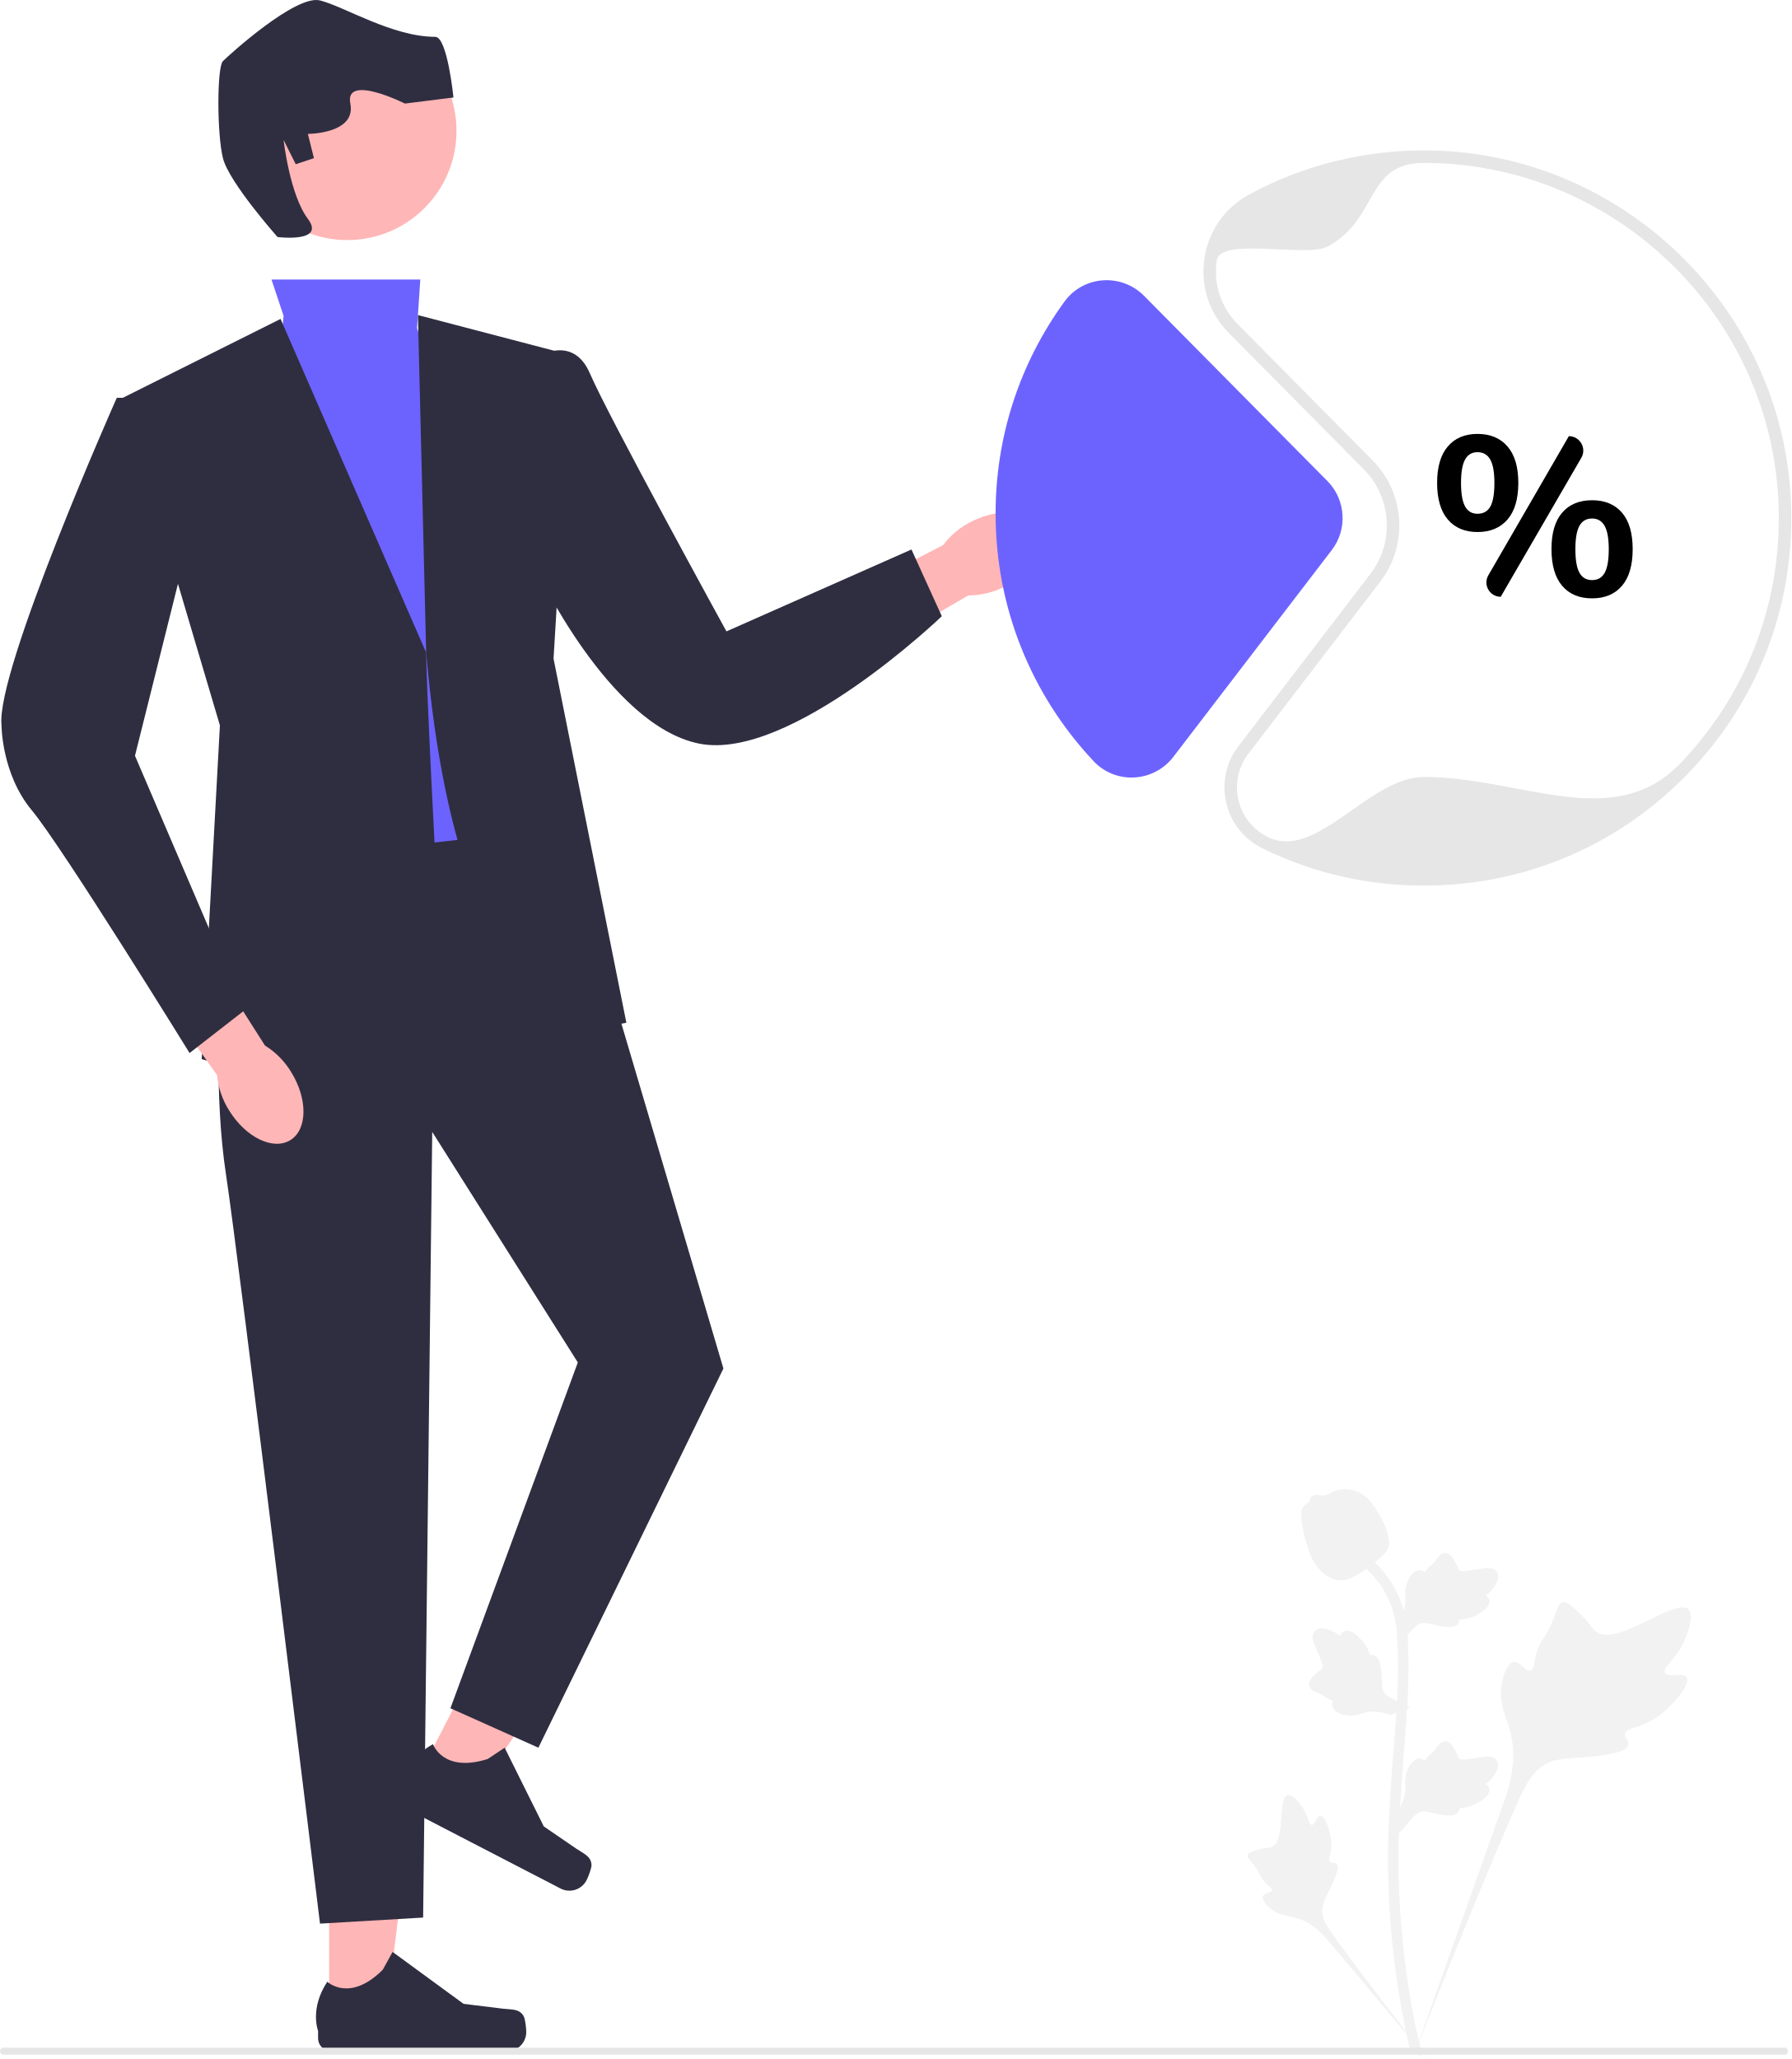
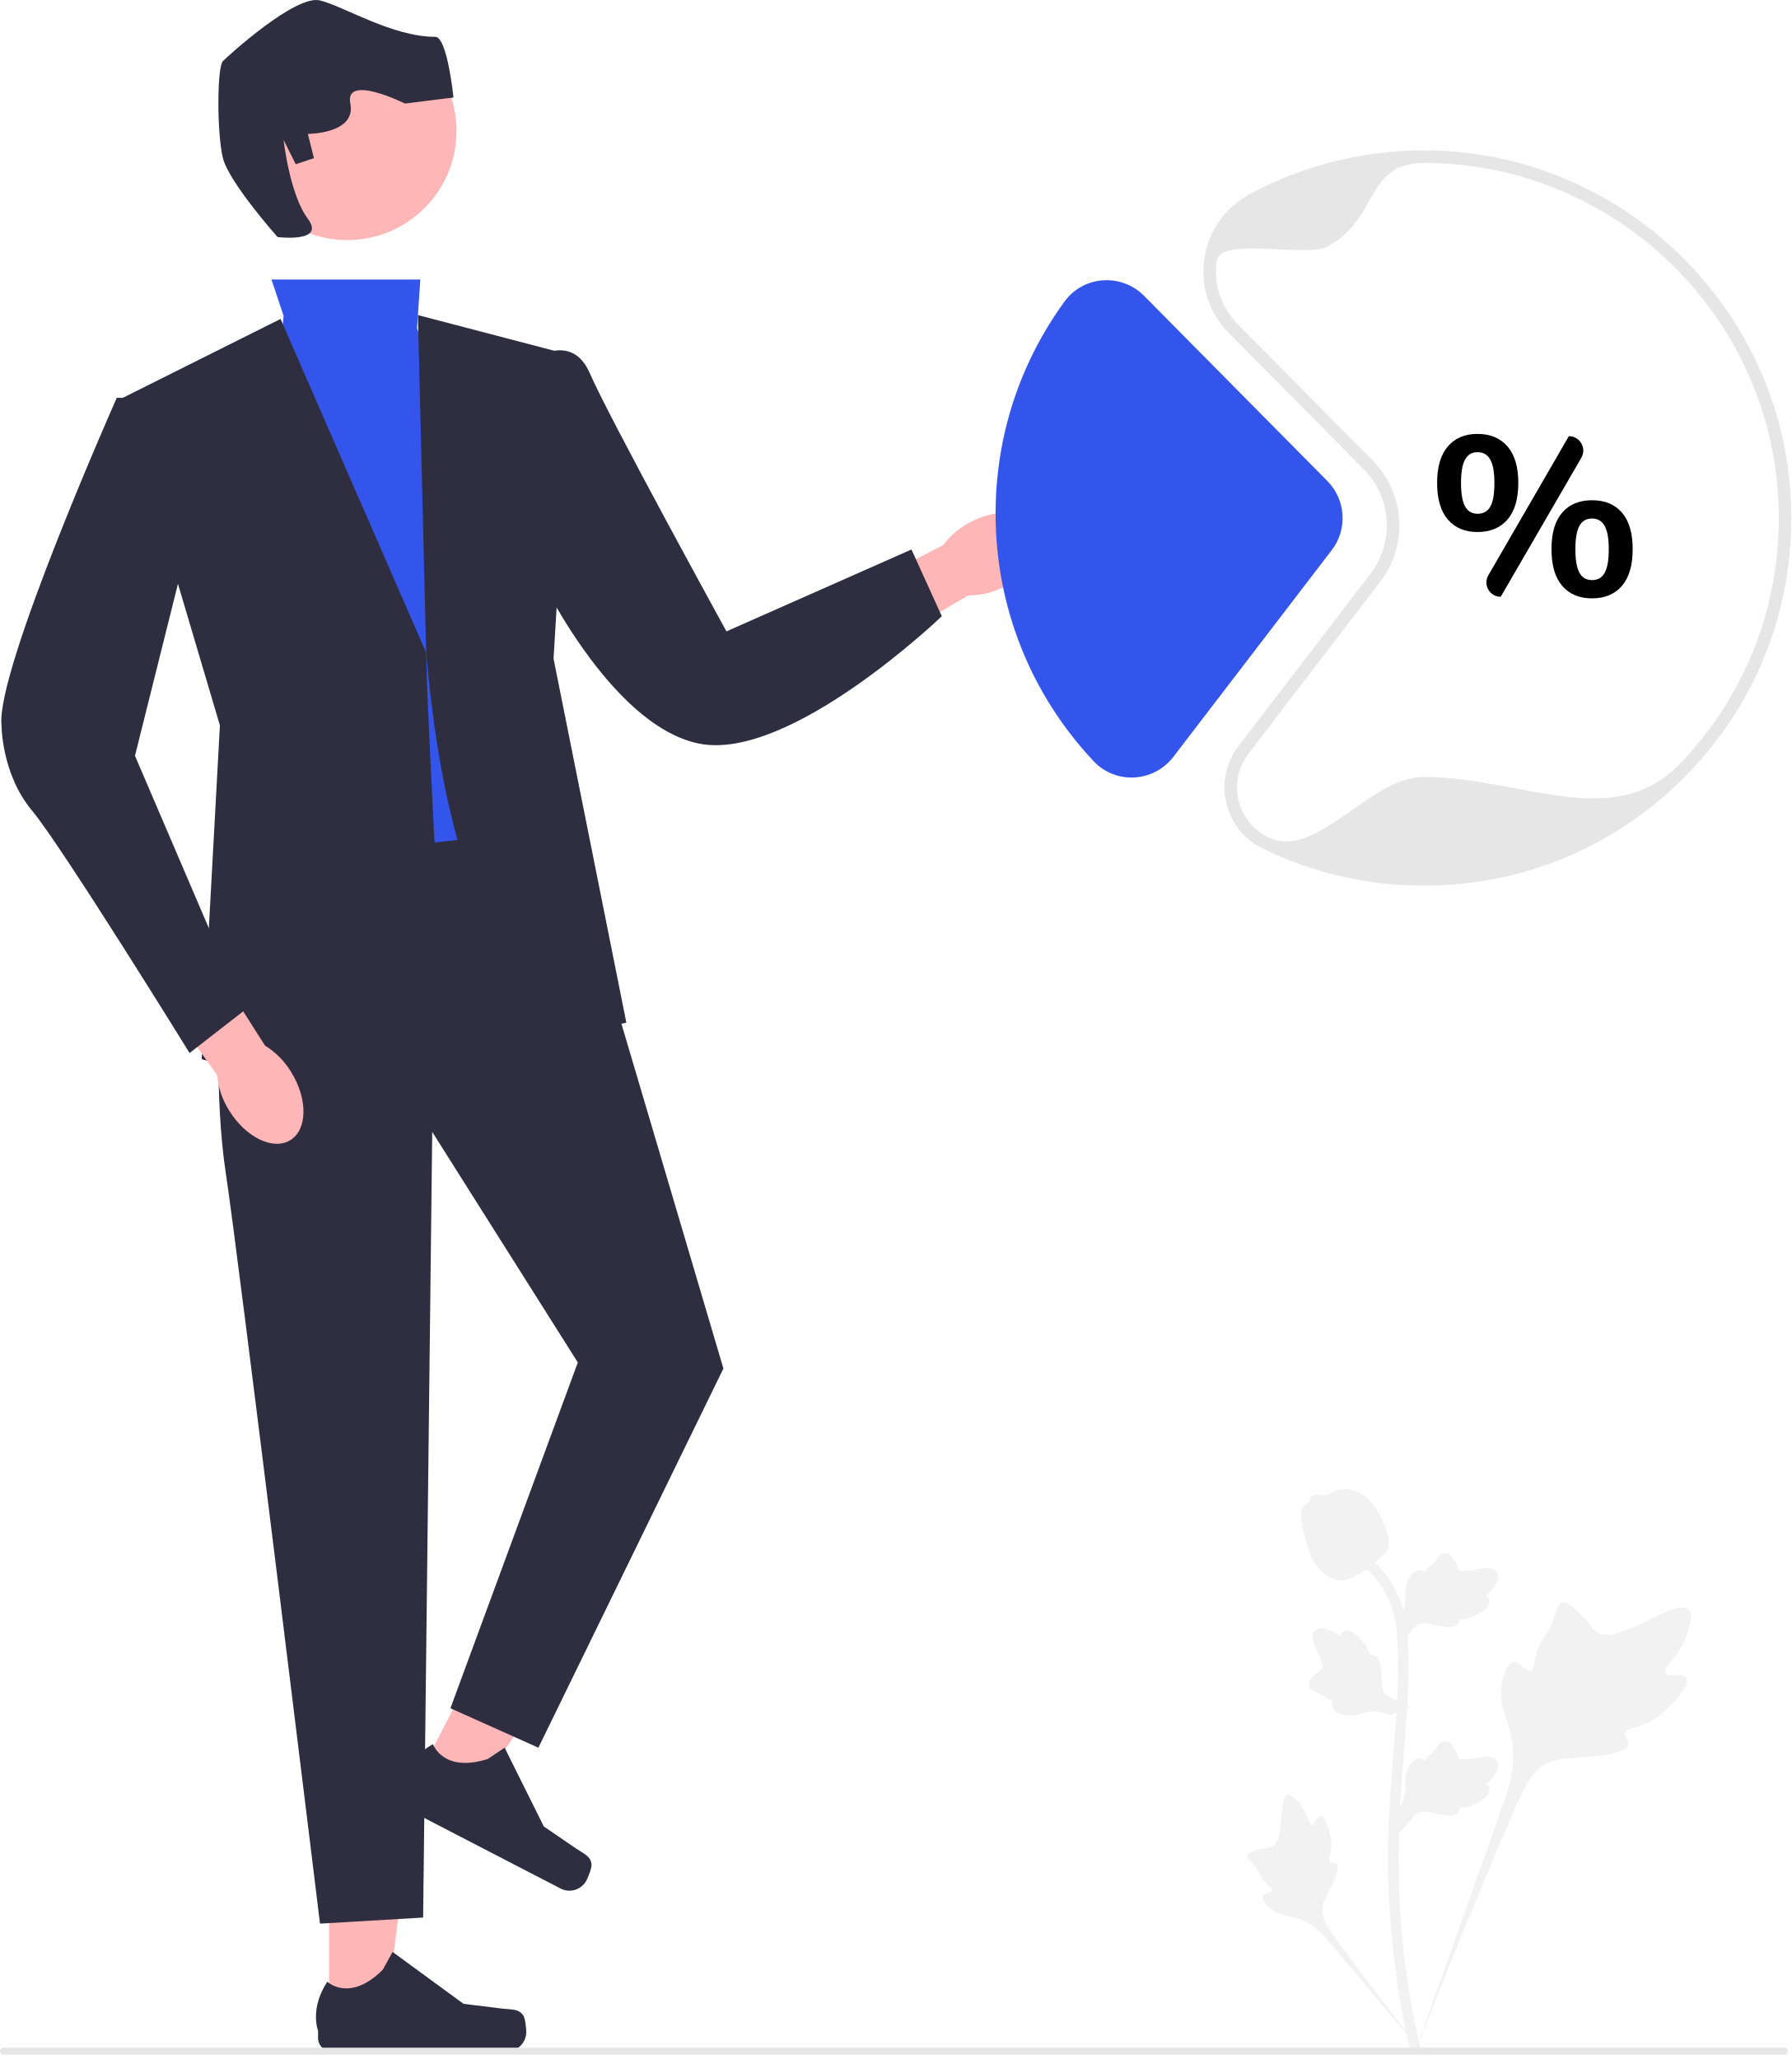
<svg xmlns="http://www.w3.org/2000/svg" width="428.848" height="492.888" viewBox="0 0 428.848 492.888" role="img" artist="Katerina Limpitsouni" source="https://undraw.co/">
  <g>
    <path d="M403.784,401.622c-.844-1.424-4.497,.101-5.168-1.191-.669-1.287,2.724-3.249,4.663-7.73,.35-.808,2.553-5.9,.922-7.472-3.092-2.978-17.24,9.313-22.191,5.29-1.087-.883-1.846-2.645-5.134-5.506-1.308-1.138-2.099-1.652-2.865-1.461-1.086,.271-1.172,1.725-2.337,4.584-1.747,4.287-2.78,4.028-3.798,7.449-.756,2.539-.583,4.016-1.472,4.303-1.258,.407-2.416-2.286-4.011-2.045-1.627,.246-2.611,3.382-2.922,5.73-.583,4.406,1.035,7.313,1.932,10.371,.975,3.322,1.553,8.375-.698,15.528l-22.277,62.766c4.918-12.879,19.158-48.185,25.142-61.305,1.727-3.787,3.635-7.629,7.551-9.145,3.77-1.46,8.949-.588,15.55-2.179,.771-.186,2.911-.73,3.18-1.988,.223-1.04-1.036-1.621-.842-2.595,.259-1.307,2.734-1.323,5.775-2.831,2.144-1.063,3.48-2.328,4.629-3.415,.346-.328,5.495-5.262,4.371-7.157h-0Z" fill="#f2f2f2" />
    <path d="M316.139,434.665c-.942,.004-1.248,2.236-2.076,2.193-.825-.043-.808-2.275-2.448-4.519-.296-.405-2.159-2.955-3.401-2.608-2.354,.658-.404,11.148-3.806,12.418-.747,.279-1.831,.143-4.184,.931-.936,.314-1.417,.554-1.544,.985-.18,.611,.508,1.073,1.575,2.47,1.6,2.094,1.175,2.527,2.56,4.013,1.028,1.104,1.803,1.445,1.687,1.964-.163,.735-1.819,.526-2.161,1.379-.349,.87,.907,2.257,1.969,3.087,1.994,1.558,3.888,1.602,5.647,2.044,1.912,.48,4.559,1.654,7.42,4.823l24.378,29.044c-4.902-6.13-18.122-23.306-22.835-30.029-1.361-1.941-2.696-3.985-2.31-6.345,.371-2.272,2.293-4.562,3.417-8.261,.131-.432,.481-1.639-.058-2.134-.446-.409-1.095,.041-1.517-.335-.567-.504,.14-1.724,.277-3.651,.097-1.359-.138-2.38-.341-3.258-.061-.265-.997-4.215-2.251-4.21v0Z" fill="#f2f2f2" />
    <path d="M334.939,438.885l-.568-5.068,.259-.384c1.2-1.777,1.812-3.512,1.819-5.159,.001-.262-.011-.524-.023-.79-.049-1.057-.11-2.371,.575-3.903,.384-.854,1.463-2.831,3.086-2.587,.437,.061,.767,.262,1.018,.497,.037-.059,.075-.117,.115-.181,.505-.771,.905-1.101,1.291-1.419,.296-.245,.602-.497,1.082-1.094,.21-.262,.374-.492,.513-.685,.42-.585,.968-1.282,1.935-1.27,1.033,.049,1.574,.903,1.932,1.468,.64,1.008,.93,1.735,1.122,2.217,.07,.176,.149,.374,.19,.436,.333,.489,3.038,.032,4.057-.135,2.289-.382,4.27-.712,5.087,.732,.585,1.033,.151,2.398-1.33,4.168-.461,.551-.952,.969-1.388,1.297,.361,.215,.684,.546,.815,1.065h0c.308,1.228-.748,2.459-3.137,3.663-.593,.301-1.392,.702-2.512,.896-.527,.091-1.002,.113-1.408,.125-.009,.235-.064,.489-.207,.751-.42,.771-1.293,1.138-2.61,1.05-1.449-.076-2.642-.352-3.694-.595-.919-.21-1.711-.389-2.332-.347-1.153,.093-2.041,1.016-3.083,2.212l-2.603,3.042h-0Z" fill="#f2f2f2" />
    <path d="M337.572,408.709l-4.758,1.835-.437-.153c-2.023-.71-3.857-.862-5.452-.451-.254,.065-.504,.143-.759,.223-1.01,.315-2.266,.708-3.922,.434-.924-.155-3.11-.697-3.285-2.329-.052-.438,.059-.809,.222-1.111-.066-.021-.133-.042-.204-.065-.874-.293-1.295-.597-1.7-.889-.312-.224-.633-.456-1.332-.769-.307-.137-.571-.237-.793-.322-.672-.258-1.486-.611-1.719-1.549-.215-1.011,.474-1.751,.93-2.241,.813-.875,1.442-1.34,1.86-1.648,.153-.112,.324-.239,.373-.294,.389-.446-.74-2.947-1.159-3.891-.95-2.118-1.772-3.95-.582-5.106,.851-.828,2.282-.754,4.369,.229,.65,.307,1.179,.675,1.607,1.013,.117-.404,.354-.8,.823-1.058h0c1.11-.61,2.569,.099,4.339,2.105,.442,.498,1.033,1.169,1.504,2.203,.221,.487,.363,.941,.478,1.331,.229-.051,.49-.063,.779,.009,.852,.21,1.429,.962,1.678,2.258,.294,1.421,.329,2.645,.362,3.724,.03,.942,.058,1.753,.255,2.344,.382,1.091,1.5,1.717,2.922,2.421l3.603,1.746-0,0Z" fill="#f2f2f2" />
    <path d="M334.939,393.778l-.568-5.068,.259-.384c1.2-1.777,1.812-3.512,1.819-5.159,.001-.262-.011-.524-.023-.79-.049-1.057-.11-2.371,.575-3.903,.384-.854,1.463-2.831,3.086-2.587,.437,.061,.767,.262,1.018,.497,.037-.059,.075-.117,.115-.181,.505-.771,.905-1.101,1.291-1.419,.296-.245,.602-.497,1.082-1.094,.21-.262,.374-.492,.513-.685,.42-.585,.968-1.282,1.935-1.27,1.033,.049,1.574,.903,1.932,1.468,.64,1.008,.93,1.735,1.122,2.217,.07,.176,.149,.374,.19,.436,.333,.489,3.038,.032,4.057-.135,2.289-.382,4.27-.712,5.087,.732,.585,1.033,.151,2.398-1.33,4.168-.461,.551-.952,.969-1.388,1.297,.361,.215,.684,.546,.815,1.065h0c.308,1.228-.748,2.459-3.137,3.663-.593,.301-1.392,.702-2.512,.896-.527,.091-1.002,.113-1.408,.125-.009,.235-.064,.489-.207,.751-.42,.771-1.293,1.138-2.61,1.05-1.449-.076-2.642-.352-3.694-.595-.919-.21-1.711-.389-2.332-.347-1.153,.093-2.041,1.016-3.083,2.212l-2.603,3.042h-0Z" fill="#f2f2f2" />
    <path d="M340.124,492.156l-1.062-.666-.257-1.226,.257,1.226-1.238,.142c-.02-.115-.087-.379-.188-.793-.554-2.266-2.244-9.162-3.654-20.023-.984-7.581-1.541-15.376-1.656-23.17-.115-7.807,.255-13.717,.551-18.467,.224-3.583,.496-6.994,.762-10.317,.71-8.878,1.379-17.265,.881-26.55-.11-2.073-.341-6.387-2.862-10.978-1.462-2.663-3.476-5.027-5.987-7.023l1.561-1.963c2.771,2.207,5,4.826,6.623,7.782,2.795,5.09,3.047,9.791,3.168,12.05,.507,9.449-.17,17.916-.887,26.88-.264,3.311-.536,6.708-.759,10.276-.294,4.706-.66,10.565-.546,18.271,.113,7.701,.663,15.4,1.634,22.886,1.392,10.724,3.058,17.517,3.605,19.749,.291,1.192,.352,1.441,.054,1.914v-0Z" fill="#f2f2f2" />
    <path d="M321.075,378.292c-.103,0-.207-.002-.312-.01-2.134-.115-4.11-1.392-5.875-3.796-.827-1.131-1.251-2.42-2.095-4.992-.131-.396-.767-2.408-1.154-5.176-.253-1.808-.221-2.565,.137-3.233,.398-.744,1.041-1.263,1.766-1.613-.032-.24-.006-.487,.098-.739,.427-1.045,1.563-.908,2.177-.842,.311,.039,.699,.091,1.117,.069,.658-.032,1.012-.228,1.548-.521,.513-.281,1.15-.631,2.096-.825,1.865-.389,3.427,.14,3.942,.313,2.71,.903,4.046,3.01,5.593,5.45,.308,.489,1.367,2.271,2.065,4.713,.504,1.762,.433,2.545,.281,3.128-.308,1.197-1.036,1.882-2.885,3.394-1.931,1.583-2.9,2.376-3.732,2.858-1.937,1.118-3.153,1.821-4.768,1.821v0Z" fill="#f2f2f2" />
  </g>
  <g>
    <path id="b-4392" d="M240.516,140.416c6.78-3.389,10.526-9.634,8.369-13.949-2.158-4.314-9.402-5.063-16.183-1.672-2.728,1.318-5.1,3.269-6.919,5.691l-28.544,14.723,7.194,13.248,27.376-15.92c3.03-.001,6.016-.729,8.707-2.121Z" fill="#ffb6b6" />
    <g>
      <polygon points="78.789 482.896 92.377 482.895 98.84 430.486 78.787 430.487 78.789 482.896" fill="#ffb6b6" />
      <path d="M125.341,482.588h0c.423,.713,.646,3.012,.646,3.841h0c0,2.547-2.065,4.612-4.612,4.612h-42.079c-1.737,0-3.146-1.409-3.146-3.146v-1.752s-2.082-5.265,2.204-11.755c0,0,5.326,5.082,13.286-2.878l2.347-4.252,16.99,12.425,9.417,1.159c2.06,.254,3.887-.039,4.947,1.746h0Z" fill="#2f2e41" />
    </g>
    <g>
      <polygon points="100.126 425.269 112.192 431.515 142.028 387.945 124.219 378.726 100.126 425.269" fill="#ffb6b6" />
      <path d="M141.608,446.398h0c.048,.827-.811,2.972-1.192,3.708h0c-1.171,2.262-3.954,3.146-6.216,1.975l-37.368-19.346c-1.543-.799-2.146-2.697-1.347-4.24l.805-1.556s.572-5.633,7.362-9.426c0,0,2.394,6.962,13.121,3.553l4.039-2.697,9.375,18.845,7.83,5.359c1.713,1.172,3.47,1.752,3.59,3.824l0,0Z" fill="#2f2e41" />
    </g>
-     <polygon points="64.991 66.908 100.624 66.908 99.846 78.527 123.083 152.594 127.44 201.973 83.871 209.234 63.539 117.739 67.895 75.622 64.991 66.908" fill="#6c63ff" />
+     <polygon points="64.991 66.908 100.624 66.908 99.846 78.527 123.083 152.594 127.44 201.973 83.871 209.234 63.539 117.739 67.895 75.622 64.991 66.908" fill="#3455eb" />
    <path d="M67.169,76.348l-37.76,18.88,23.237,78.425-4.357,79.877s59.545,18.88,56.64-34.855-2.905-62.449-2.905-62.449l-34.855-79.877Z" fill="#2f2e41" />
    <path d="M127.44,86.131s9.44-6.878,13.797,3.288,32.677,61.723,32.677,61.723l44.295-19.606,7.262,15.975s-36.308,34.855-58.092,30.498c-21.785-4.357-39.212-42.117-39.212-42.117l-.726-49.762Z" fill="#2f2e41" />
    <path d="M52.646,239.006s-1.452,23.237,1.452,42.117,22.511,179.36,22.511,179.36l24.689-1.452,2.178-188.074,34.855,55.188-30.498,82.782,21.058,9.44,44.295-90.769-30.498-103.114-8.714-26.142-65.354,7.262-15.975,33.403Z" fill="#2f2e41" />
    <path d="M149.951,244.816s-39.212,11.618-47.926-88.591l-1.971-80.799,36.826,9.636-4.357,72.615,17.428,87.138Z" fill="#2f2e41" />
    <circle cx="83.145" cy="31.327" r="26.142" fill="#ffb6b6" />
    <path d="M66.443,56.742s-11.618-13.071-13.071-18.88-1.452-21.785,0-23.237S70.8-1.35,76.609,.102s17.324,8.714,27.594,8.714c2.905,0,4.357,14.523,4.357,14.523l-11.618,1.452s-14.523-7.262-13.071,0-10.166,7.262-10.166,7.262l1.452,5.809-4.357,1.452-2.905-5.809s1.452,13.071,5.809,18.88-7.262,4.357-7.262,4.357Z" fill="#2f2e41" />
    <path id="c-4393" d="M54.868,265.848c3.986,6.447,10.543,9.616,14.645,7.079,4.103-2.537,4.196-9.819,.209-16.268-1.558-2.598-3.715-4.785-6.291-6.378l-17.232-27.103-12.546,8.358,18.32,25.832c.274,3.018,1.267,5.926,2.896,8.481Z" fill="#ffb6b6" />
    <path d="M35.219,95.228h-7.262S-1.089,160.582,.363,173.653c0,0,0,11.618,7.262,20.332,7.262,8.714,37.76,58.092,37.76,58.092l13.071-10.166-26.142-60.997,15.975-63.902-13.071-21.785Z" fill="#2f2e41" />
  </g>
  <path d="M428.04,491.016h0c0,.464-.376,.84-.84,.84H.84c-.464,0-.84-.376-.84-.84H0c0-.464,.376-.84,.84-.84H427.2c.464,0,.84,.376,.84,.84Z" fill="#e6e6e6" />
-   <path d="M270.88,186.13c-3.43,0-6.699-1.401-9.051-3.901-15.143-16.098-23.482-37.132-23.482-59.229,0-18.414,5.712-35.994,16.52-50.84,2.136-2.933,5.45-4.774,9.093-5.05,3.7-.285,7.32,1.07,9.929,3.706l43.912,44.355c4.395,4.439,4.844,11.526,1.045,16.484l-37.948,49.532c-2.255,2.943-5.673,4.739-9.379,4.926-.213,.011-.426,.016-.638,.016Z" fill="#6c63ff" />
+   <path d="M270.88,186.13c-3.43,0-6.699-1.401-9.051-3.901-15.143-16.098-23.482-37.132-23.482-59.229,0-18.414,5.712-35.994,16.52-50.84,2.136-2.933,5.45-4.774,9.093-5.05,3.7-.285,7.32,1.07,9.929,3.706l43.912,44.355c4.395,4.439,4.844,11.526,1.045,16.484l-37.948,49.532c-2.255,2.943-5.673,4.739-9.379,4.926-.213,.011-.426,.016-.638,.016Z" fill="#3455eb" />
  <path d="M340.847,212c-13.54,0-26.531-3.001-38.614-8.919-4.389-2.149-7.548-6.111-8.666-10.871-1.118-4.76-.055-9.714,2.918-13.593l31.623-41.277c5.753-7.509,5.072-18.241-1.583-24.964l-32.372-32.698c-4.679-4.727-6.801-11.209-5.821-17.785,.985-6.61,4.932-12.225,10.828-15.404,13.293-7.167,28.357-10.795,43.564-10.469,45.829,.956,83.604,37.523,85.999,83.249,1.279,24.429-7.256,47.619-24.034,65.297-16.789,17.691-39.461,27.435-63.842,27.435Zm.032-173c-14.083,0-10.713,13.358-23.032,20-5.056,2.726-25.703-2.332-26.548,3.334-.839,5.632,.978,11.184,4.986,15.232l32.372,32.698c7.704,7.783,8.492,20.207,1.833,28.899l-31.624,41.277c-2.424,3.163-3.291,7.202-2.379,11.083,.912,3.88,3.487,7.11,7.065,8.863,11.669,5.715,24.217-14.388,37.295-14.388,23.549,0,45.449,13.589,61.666-3.499,16.206-17.077,24.45-39.478,23.214-63.076-2.313-44.164-38.8-79.483-83.065-80.407-.594-.012-1.189-.019-1.782-.019Z" fill="#e6e6e6" />
  <path d="M346.614,124.363c-1.71-1.998-2.565-4.922-2.565-8.775,0-3.815,.855-6.723,2.565-8.721,1.709-1.998,4.077-2.997,7.101-2.997,3.06,0,5.454,.999,7.182,2.997,1.728,1.998,2.592,4.906,2.592,8.721,0,3.853-.864,6.777-2.592,8.775s-4.123,2.997-7.182,2.997c-3.024,0-5.392-.999-7.101-2.997Zm10.179-3.105c.648-1.152,.972-3.042,.972-5.67,0-2.556-.333-4.418-.999-5.589-.666-1.169-1.683-1.755-3.051-1.755-1.332,0-2.322,.585-2.97,1.755-.648,1.17-.972,3.033-.972,5.589,0,2.592,.324,4.474,.972,5.643,.648,1.17,1.638,1.755,2.97,1.755,1.404,0,2.43-.575,3.078-1.728Zm-.481,16.459l19.273-33.307h0c2.661,0,4.321,2.883,2.986,5.185l-19.294,33.264h0c-2.638,0-4.286-2.858-2.965-5.141Zm17.68,2.522c-1.71-1.998-2.565-4.941-2.565-8.829,0-3.815,.855-6.713,2.565-8.694,1.709-1.979,4.095-2.97,7.155-2.97,3.059,0,5.445,.99,7.155,2.97,1.709,1.98,2.565,4.896,2.565,8.748,0,3.853-.855,6.777-2.565,8.775-1.71,1.998-4.096,2.997-7.155,2.997-3.061,0-5.446-.999-7.155-2.997Zm10.179-3.132c.648-1.169,.972-3.051,.972-5.643,0-2.556-.334-4.418-.999-5.589-.667-1.169-1.666-1.755-2.997-1.755-1.369,0-2.376,.585-3.024,1.755-.648,1.17-.972,3.033-.972,5.589,0,2.592,.324,4.474,.972,5.643,.648,1.17,1.655,1.755,3.024,1.755,1.368,0,2.376-.584,3.024-1.755Z" />
</svg>
